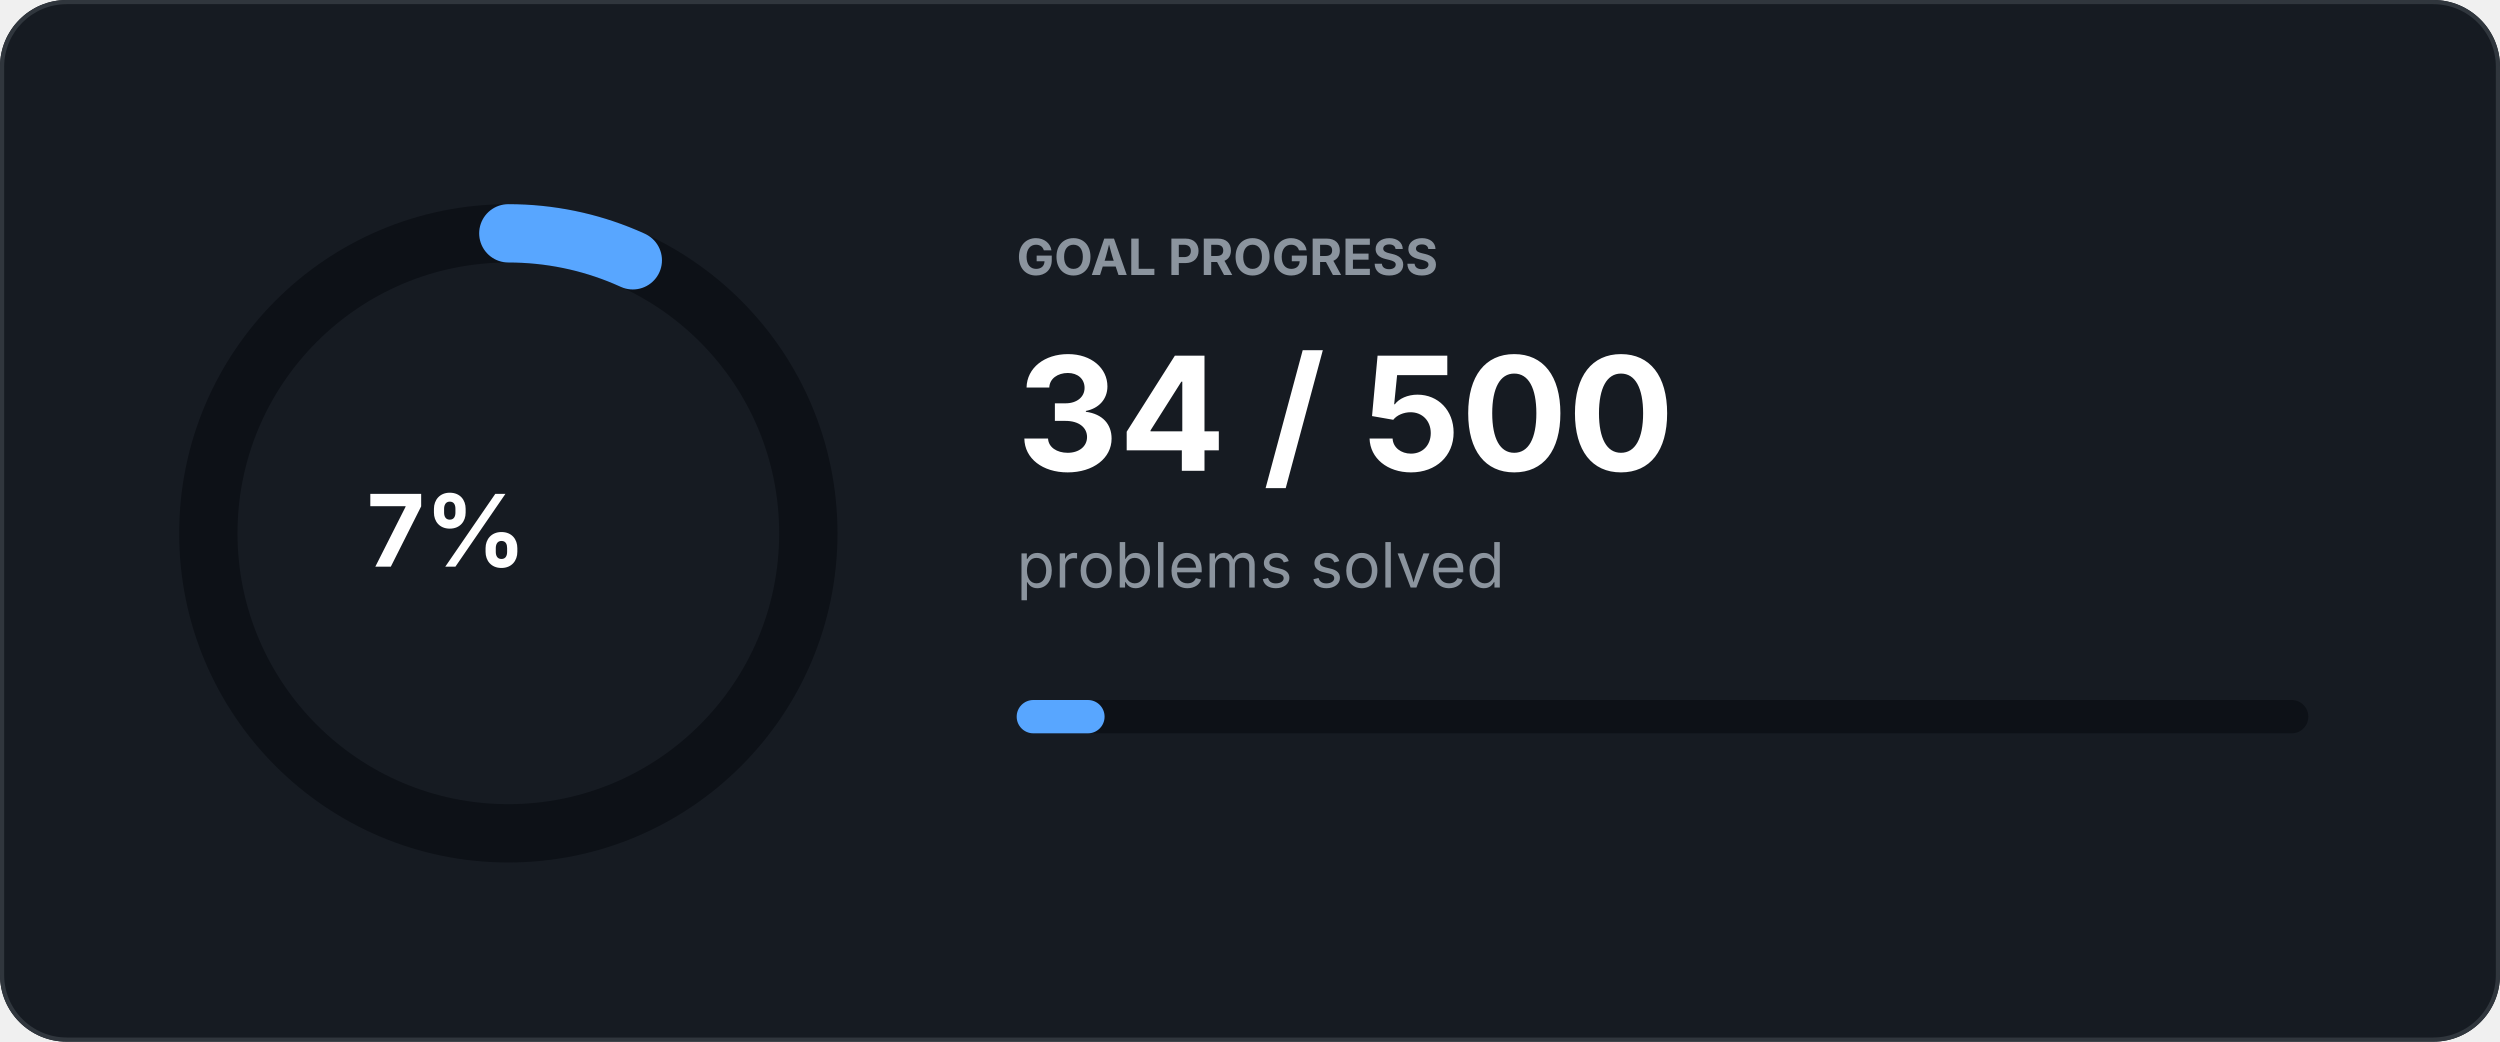
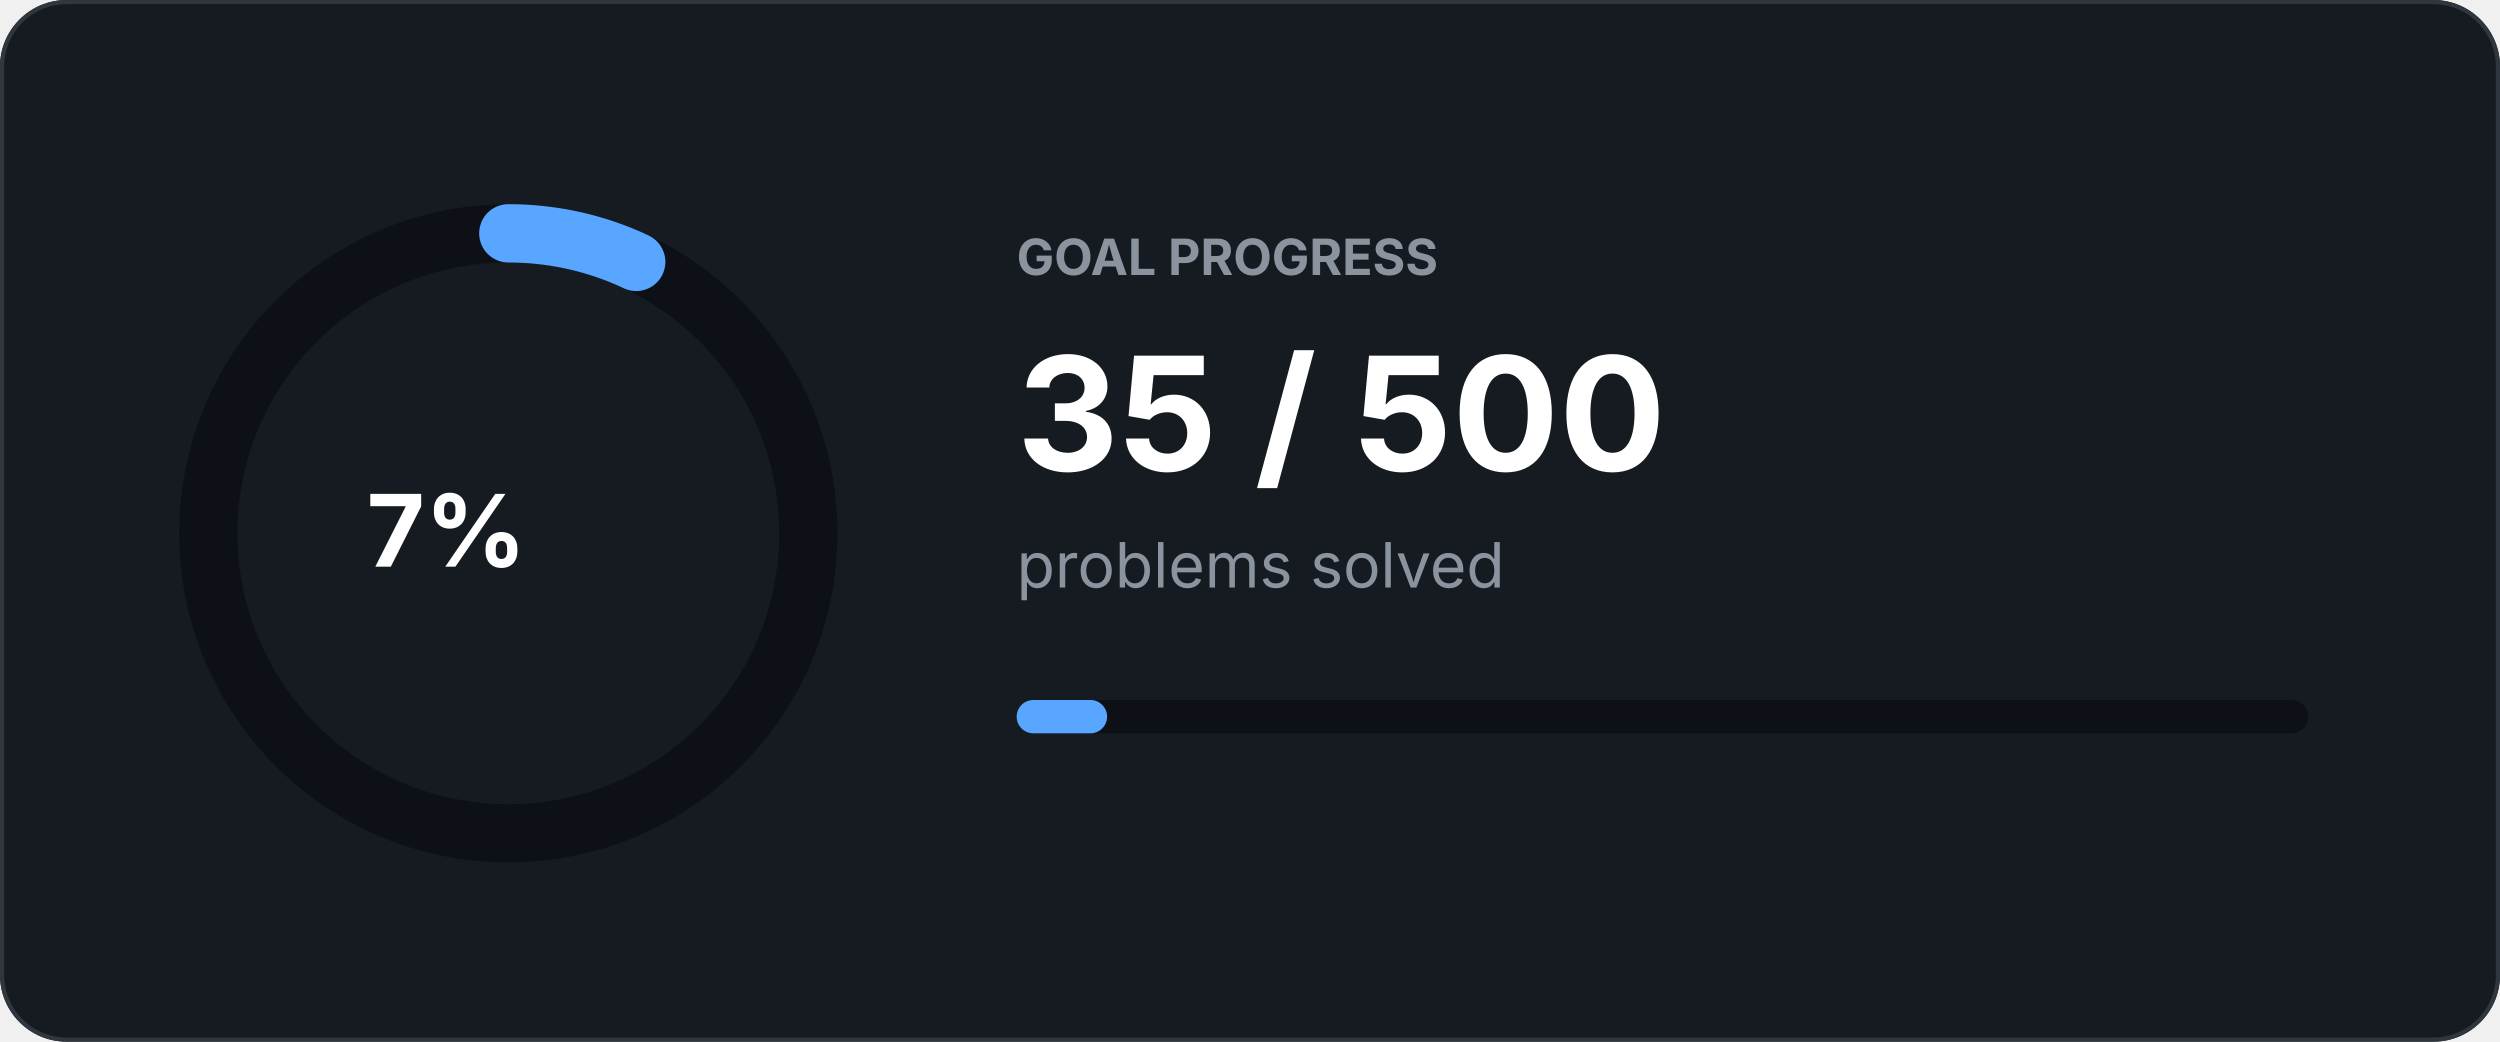
<svg xmlns="http://www.w3.org/2000/svg" width="600" height="250" viewBox="0 0 600 250">
  <rect width="100%" height="100%" rx="16" fill="#161B22" />
  <rect x="0.5" y="0.5" width="599" height="249" rx="15.5" fill="none" stroke="#30363D" />
  <circle cx="122" cy="128" r="72" fill="none" stroke="#0D1117" stroke-width="14" />
-   <circle cx="122" cy="128" r="72" fill="none" stroke="#58A6FF" stroke-width="14" stroke-linecap="round" transform="rotate(-90 122 128)" stroke-dasharray="30.8 452.4" />
+   <circle cx="122" cy="128" r="72" fill="none" stroke="#58A6FF" stroke-width="14" stroke-linecap="round" transform="rotate(-90 122 128)" stroke-dasharray="31.7 452.4" />
  <text x="88" y="136" fill="#FFFFFF" font-family="-apple-system,BlinkMacSystemFont,Segoe UI,sans-serif" font-size="24" font-weight="700">7%</text>
  <text x="244" y="66" fill="#8B949E" font-family="-apple-system,BlinkMacSystemFont,Segoe UI,sans-serif" font-size="12" font-weight="700">GOAL PROGRESS</text>
-   <text x="244" y="113" fill="#FFFFFF" font-family="-apple-system,BlinkMacSystemFont,Segoe UI,sans-serif" font-size="38" font-weight="700">34 / 500</text>
+   <text x="244" y="113" fill="#FFFFFF" font-family="-apple-system,BlinkMacSystemFont,Segoe UI,sans-serif" font-size="38" font-weight="700">35 / 500</text>
  <text x="244" y="141" fill="#8B949E" font-family="-apple-system,BlinkMacSystemFont,Segoe UI,sans-serif" font-size="15" font-weight="400">problems solved</text>
  <rect x="244" y="168" width="310" height="8" rx="4" fill="#0D1117" />
-   <rect x="244" y="168" width="21.1" height="8" rx="4" fill="#58A6FF" />
+   <rect x="244" y="168" width="21.7" height="8" rx="4" fill="#58A6FF" />
</svg>
